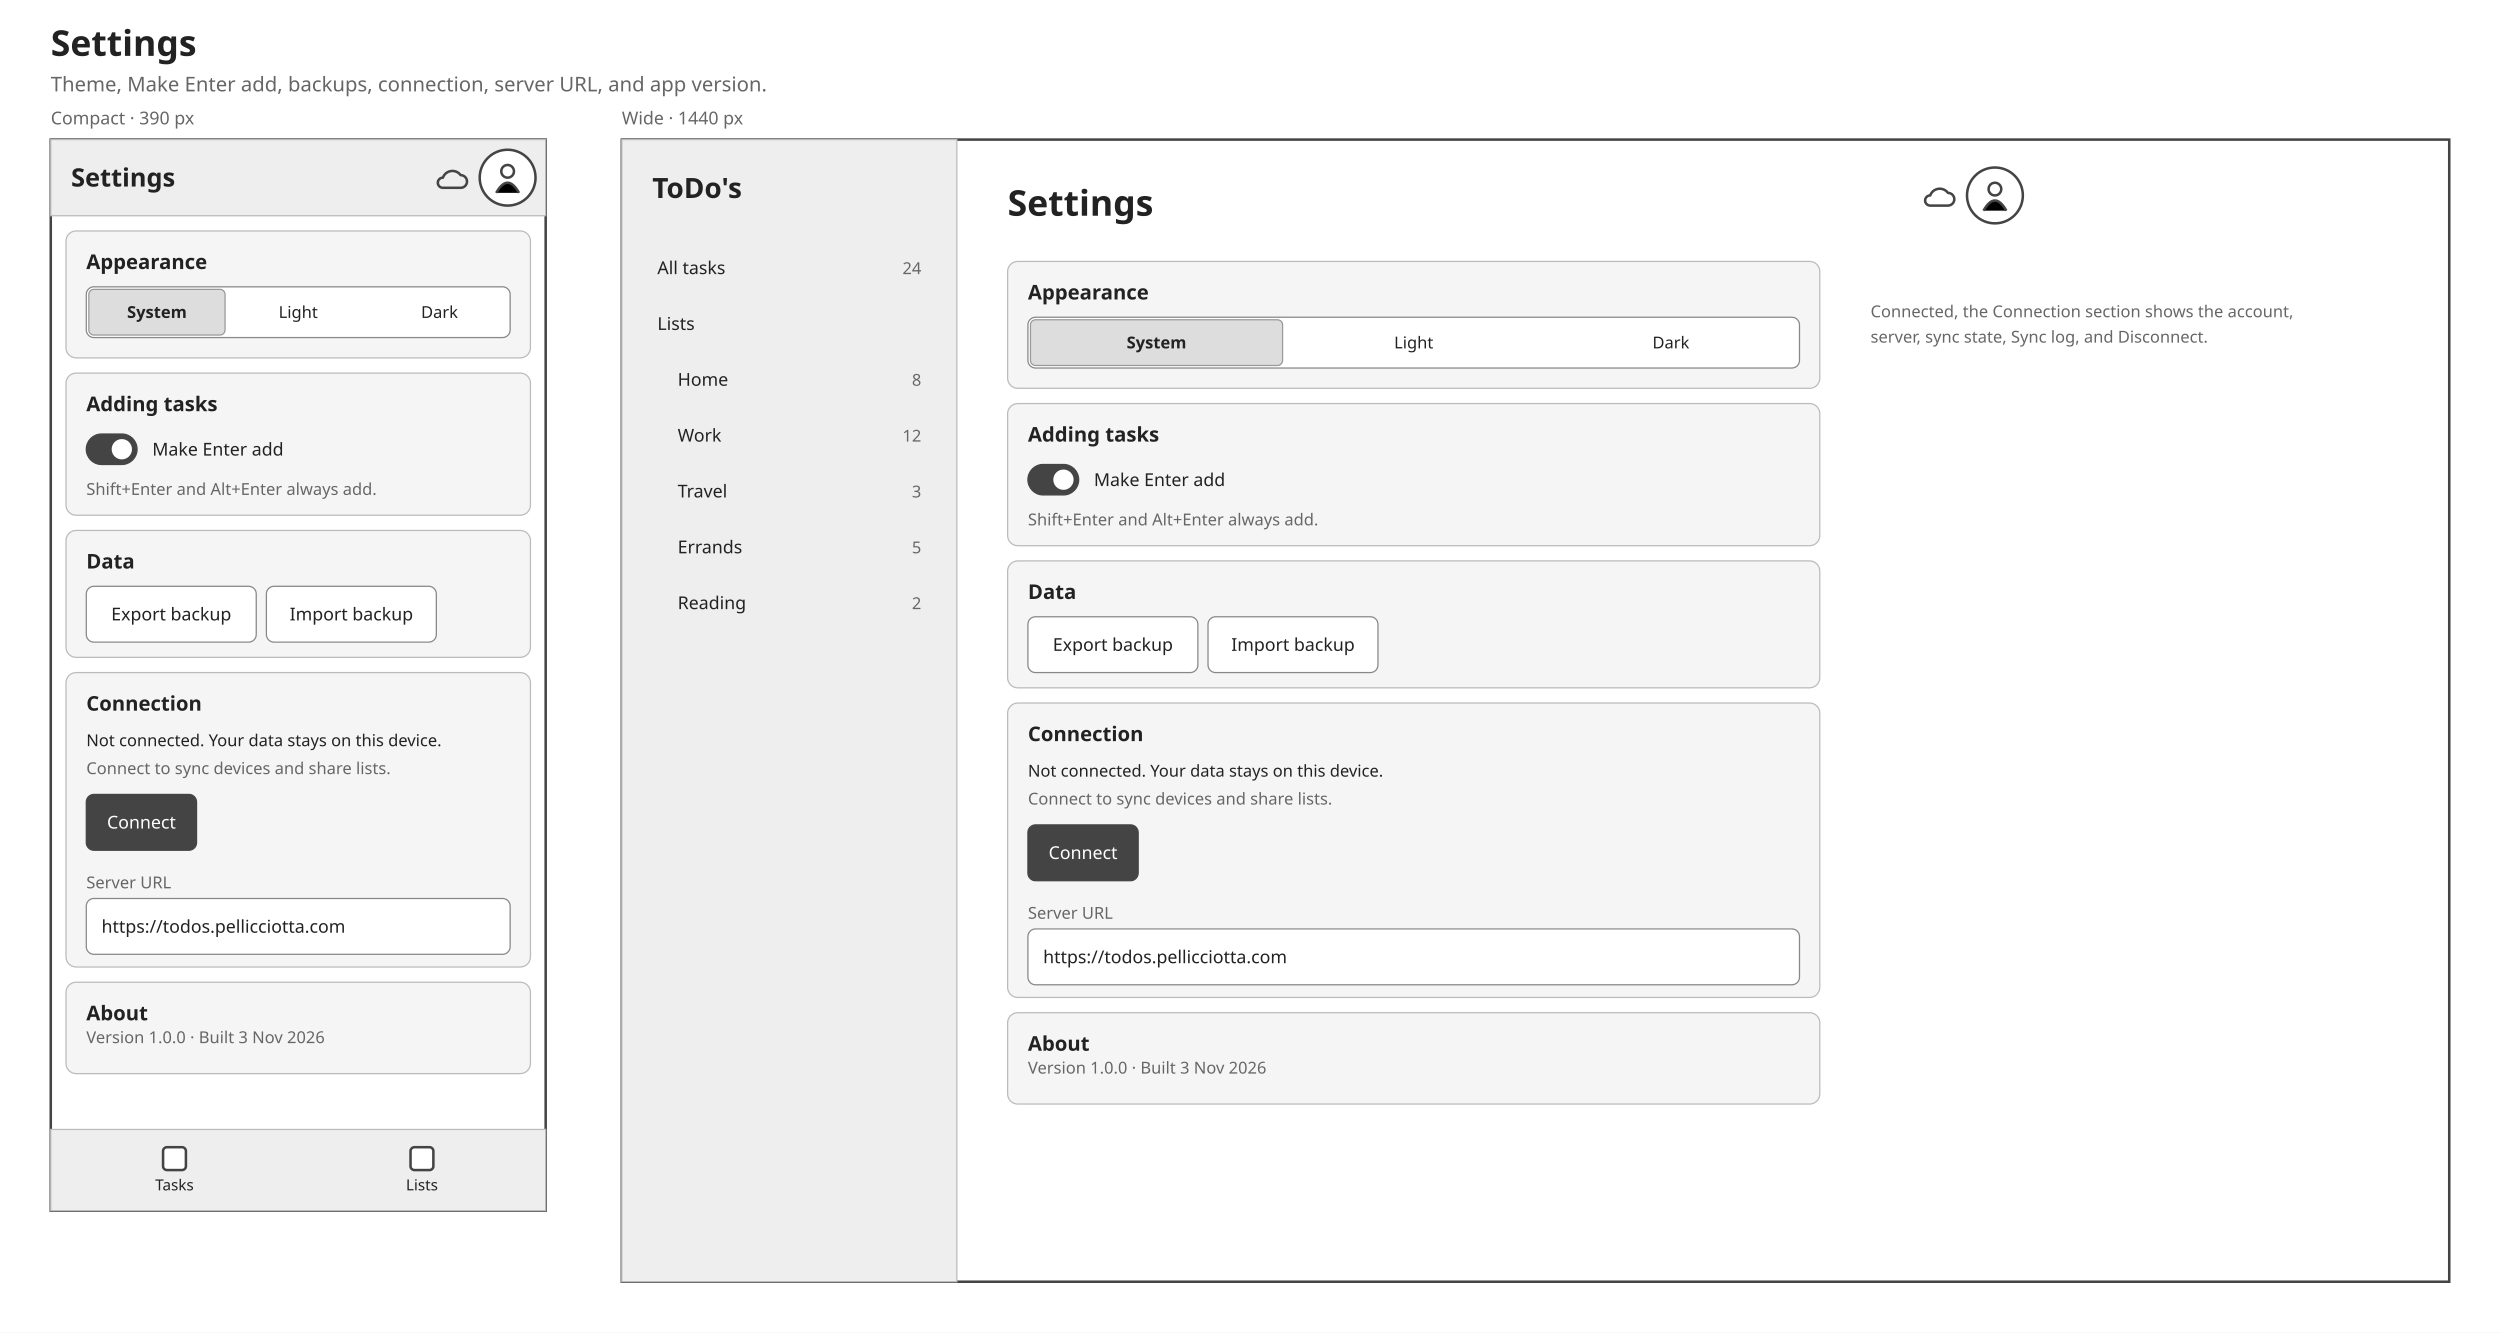
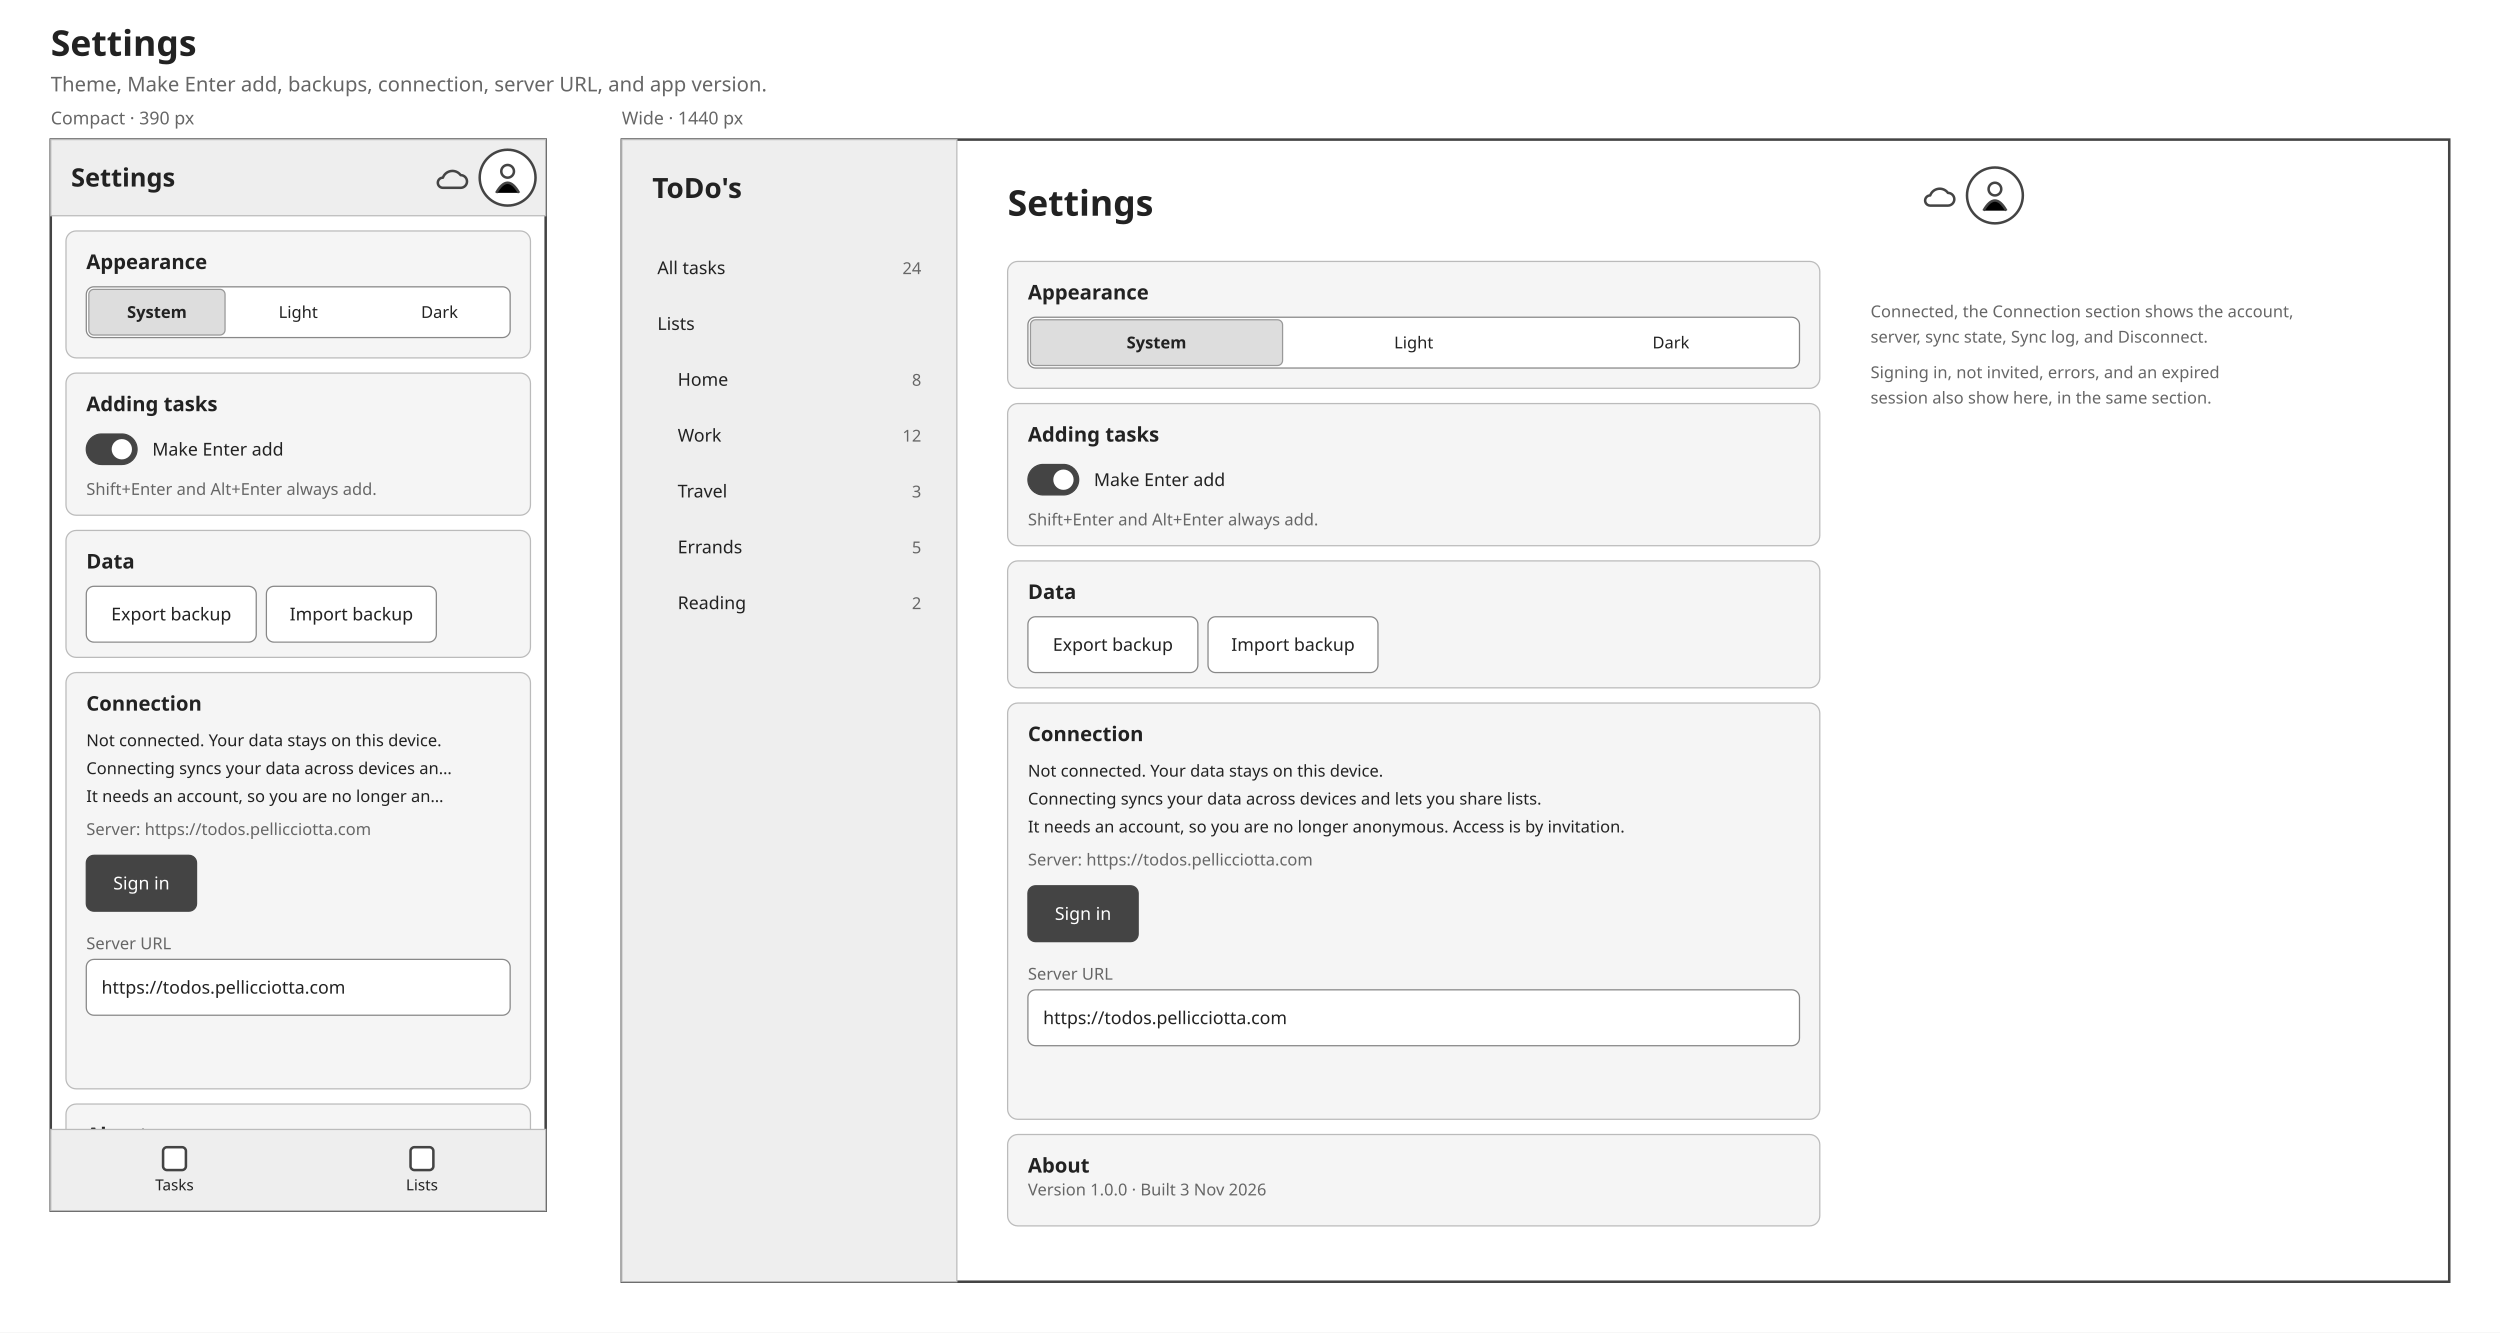
<svg xmlns="http://www.w3.org/2000/svg" width="1970" height="1050" viewBox="0 0 1970 1050">
  <style>
text { font-family: sans-serif; fill: #222222; }
.muted { fill: #666666; }
.on-primary { fill: #ffffff; }
.bold { font-weight: bold; }
rect.frame { fill: #ffffff; stroke: #444444; stroke-width: 2; }
.bar { fill: #eeeeee; stroke: #bbbbbb; }
.box { fill: #f5f5f5; stroke: #bbbbbb; }
.control { fill: #ffffff; stroke: #888888; }
.disabled { fill: #f5f5f5; stroke: #cccccc; }
.primary { fill: #444444; stroke: #444444; }
.selected { fill: #dddddd; stroke: #999999; }
.chip { fill: #eeeeee; stroke: #cccccc; }
.signal { fill: #ffffff; stroke: #222222; stroke-width: 2; }
.scrim { fill: #888888; fill-opacity: 0.5; }
.rule { stroke: #cccccc; }
.drop { stroke: #222222; stroke-width: 3; }
.icon { fill: #ffffff; stroke: #444444; stroke-width: 2; }
.icon-fill { fill: #444444; stroke: #444444; stroke-width: 2; }
.icon-mark { fill: none; stroke: #ffffff; stroke-width: 2; }
.icon-line { stroke: #444444; stroke-width: 2; }
.icon-line-open { fill: none; stroke: #444444; stroke-width: 2; stroke-linecap: round; stroke-linejoin: round; }
  </style>
  <rect x="0" y="0" width="1970" height="1050" fill="#ffffff" />
  <text x="40" y="44" font-size="28" class="bold">Settings</text>
  <text x="40" y="72" font-size="16" class="muted">Theme, Make Enter add, backups, connection, server URL, and app version.</text>
  <text x="40" y="98" font-size="14" class="muted">Compact · 390 px</text>
  <text x="490" y="98" font-size="14" class="muted">Wide · 1440 px</text>
  <g class="frame" data-width="390" data-height="844" transform="translate(40 110)">
    <rect x="0" y="0" width="390" height="844" rx="0" class="frame" />
    <rect x="0" y="0" width="390" height="60" rx="0" class="bar" />
    <circle cx="360" cy="30" r="22" class="icon" />
    <circle cx="360" cy="25" r="5" class="icon" />
    <path d="M 351 42 Q 360 26 369 42" class="icon-line" />
    <path d="M 309 38 H 323 A 5 5 0 0 0 323 28 A 8 8 0 0 0 309 30 A 4 4 0 0 0 309 38 Z" class="icon-line-open" />
    <text x="16" y="37" font-size="20" class="bold">Settings</text>
    <rect x="12" y="72" width="366" height="100" rx="8" class="box" />
    <text x="28" y="102" font-size="16" class="bold">Appearance</text>
    <rect x="28" y="116" width="334" height="40" rx="6" class="control" />
    <rect x="30" y="118" width="107.333" height="36" rx="4" class="selected" />
    <text x="83.667" y="140.55" font-size="13" class="bold" text-anchor="middle">System</text>
    <text x="195" y="140.55" font-size="13" text-anchor="middle">Light</text>
    <text x="306.333" y="140.55" font-size="13" text-anchor="middle">Dark</text>
    <rect x="12" y="184" width="366" height="112" rx="8" class="box" />
    <text x="28" y="214" font-size="16" class="bold">Adding tasks</text>
    <rect x="28" y="232" width="40" height="24" rx="12" class="primary" />
    <circle cx="56" cy="244" r="9" class="icon" />
    <text x="80" y="249" font-size="14">Make Enter add</text>
    <text x="28" y="280" font-size="13" class="muted">Shift+Enter and Alt+Enter always add.</text>
    <rect x="12" y="308" width="366" height="100" rx="8" class="box" />
    <text x="28" y="338" font-size="16" class="bold">Data</text>
    <rect x="28" y="352" width="133.92" height="44" rx="6" class="control" />
    <text x="94.96" y="378.9" font-size="14" text-anchor="middle">Export backup</text>
    <rect x="169.92" y="352" width="133.92" height="44" rx="6" class="control" />
    <text x="236.88" y="378.9" font-size="14" text-anchor="middle">Import backup</text>
-     <rect x="12" y="420" width="366" height="232" rx="8" class="box" />
+     <rect x="12" y="420" width="366" height="328" rx="8" class="box" />
    <text x="28" y="450" font-size="16" class="bold">Connection</text>
    <text x="28" y="478" font-size="13">Not connected. Your data stays on this device.</text>
-     <text x="28" y="500" font-size="13" class="muted">Connect to sync devices and share lists.</text>
-     <rect x="28" y="516" width="86.88" height="44" rx="6" class="primary" />
-     <text x="71.44" y="542.9" font-size="14" class="on-primary" text-anchor="middle">Connect</text>
-     <text x="28" y="590" font-size="13" class="muted">Server URL</text>
-     <rect x="28" y="598" width="334" height="44" rx="6" class="control" />
-     <text x="40" y="625" font-size="14">https://todos.pellicciotta.com</text>
-     <rect x="12" y="664" width="366" height="72" rx="8" class="box" />
-     <text x="28" y="694" font-size="16" class="bold">About</text>
-     <text x="28" y="712" font-size="13" class="muted">Version 1.0.0 · Built 3 Nov 2026</text>
+     <text x="28" y="500" font-size="13">Connecting syncs your data across devices an…</text>
+     <text x="28" y="522" font-size="13">It needs an account, so you are no longer an…</text>
+     <text x="28" y="548" font-size="13" class="muted">Server: https://todos.pellicciotta.com</text>
+     <rect x="28" y="564" width="86.88" height="44" rx="6" class="primary" />
+     <text x="71.44" y="590.9" font-size="14" class="on-primary" text-anchor="middle">Sign in</text>
+     <text x="28" y="638" font-size="13" class="muted">Server URL</text>
+     <rect x="28" y="646" width="334" height="44" rx="6" class="control" />
+     <text x="40" y="673" font-size="14">https://todos.pellicciotta.com</text>
+     <rect x="12" y="760" width="366" height="72" rx="8" class="box" />
+     <text x="28" y="790" font-size="16" class="bold">About</text>
+     <text x="28" y="808" font-size="13" class="muted">Version 1.0.0 · Built 3 Nov 2026</text>
    <rect x="0" y="780" width="390" height="64" rx="0" class="bar" />
    <rect x="88.5" y="794" width="18" height="18" rx="3" class="icon" />
    <text x="97.5" y="828" font-size="12" text-anchor="middle">Tasks</text>
    <rect x="283.5" y="794" width="18" height="18" rx="3" class="icon" />
    <text x="292.5" y="828" font-size="12" text-anchor="middle">Lists</text>
  </g>
  <g class="frame" data-width="1440" data-height="900" transform="translate(490 110)">
    <rect x="0" y="0" width="1440" height="900" rx="0" class="frame" />
    <rect x="0" y="0" width="264" height="900" rx="0" class="bar" />
    <text x="24" y="46" font-size="22" class="bold">ToDo's</text>
    <text x="28" y="106" font-size="14">All tasks</text>
    <text x="236" y="106" font-size="13" class="muted" text-anchor="end">24</text>
    <text x="28" y="150" font-size="14">Lists</text>
    <text x="44" y="194" font-size="14">Home</text>
    <text x="236" y="194" font-size="13" class="muted" text-anchor="end">8</text>
    <text x="44" y="238" font-size="14">Work</text>
    <text x="236" y="238" font-size="13" class="muted" text-anchor="end">12</text>
    <text x="44" y="282" font-size="14">Travel</text>
    <text x="236" y="282" font-size="13" class="muted" text-anchor="end">3</text>
    <text x="44" y="326" font-size="14">Errands</text>
    <text x="236" y="326" font-size="13" class="muted" text-anchor="end">5</text>
    <text x="44" y="370" font-size="14">Reading</text>
    <text x="236" y="370" font-size="13" class="muted" text-anchor="end">2</text>
    <circle cx="1082" cy="44" r="22" class="icon" />
    <circle cx="1082" cy="39" r="5" class="icon" />
    <path d="M 1073 56 Q 1082 40 1091 56" class="icon-line" />
    <path d="M 1031 52 H 1045 A 5 5 0 0 0 1045 42 A 8 8 0 0 0 1031 44 A 4 4 0 0 0 1031 52 Z" class="icon-line-open" />
    <text x="304" y="60" font-size="28" class="bold">Settings</text>
    <rect x="304" y="96" width="640" height="100" rx="8" class="box" />
    <text x="320" y="126" font-size="16" class="bold">Appearance</text>
    <rect x="320" y="140" width="608" height="40" rx="6" class="control" />
    <rect x="322" y="142" width="198.667" height="36" rx="4" class="selected" />
    <text x="421.333" y="164.55" font-size="13" class="bold" text-anchor="middle">System</text>
    <text x="624" y="164.55" font-size="13" text-anchor="middle">Light</text>
    <text x="826.667" y="164.55" font-size="13" text-anchor="middle">Dark</text>
    <rect x="304" y="208" width="640" height="112" rx="8" class="box" />
    <text x="320" y="238" font-size="16" class="bold">Adding tasks</text>
    <rect x="320" y="256" width="40" height="24" rx="12" class="primary" />
    <circle cx="348" cy="268" r="9" class="icon" />
    <text x="372" y="273" font-size="14">Make Enter add</text>
    <text x="320" y="304" font-size="13" class="muted">Shift+Enter and Alt+Enter always add.</text>
    <rect x="304" y="332" width="640" height="100" rx="8" class="box" />
    <text x="320" y="362" font-size="16" class="bold">Data</text>
    <rect x="320" y="376" width="133.92" height="44" rx="6" class="control" />
    <text x="386.96" y="402.9" font-size="14" text-anchor="middle">Export backup</text>
    <rect x="461.92" y="376" width="133.92" height="44" rx="6" class="control" />
    <text x="528.88" y="402.9" font-size="14" text-anchor="middle">Import backup</text>
-     <rect x="304" y="444" width="640" height="232" rx="8" class="box" />
+     <rect x="304" y="444" width="640" height="328" rx="8" class="box" />
    <text x="320" y="474" font-size="16" class="bold">Connection</text>
    <text x="320" y="502" font-size="13">Not connected. Your data stays on this device.</text>
-     <text x="320" y="524" font-size="13" class="muted">Connect to sync devices and share lists.</text>
-     <rect x="320" y="540" width="86.88" height="44" rx="6" class="primary" />
-     <text x="363.44" y="566.9" font-size="14" class="on-primary" text-anchor="middle">Connect</text>
-     <text x="320" y="614" font-size="13" class="muted">Server URL</text>
-     <rect x="320" y="622" width="608" height="44" rx="6" class="control" />
-     <text x="332" y="649" font-size="14">https://todos.pellicciotta.com</text>
-     <rect x="304" y="688" width="640" height="72" rx="8" class="box" />
-     <text x="320" y="718" font-size="16" class="bold">About</text>
-     <text x="320" y="736" font-size="13" class="muted">Version 1.0.0 · Built 3 Nov 2026</text>
+     <text x="320" y="524" font-size="13">Connecting syncs your data across devices and lets you share lists.</text>
+     <text x="320" y="546" font-size="13">It needs an account, so you are no longer anonymous. Access is by invitation.</text>
+     <text x="320" y="572" font-size="13" class="muted">Server: https://todos.pellicciotta.com</text>
+     <rect x="320" y="588" width="86.88" height="44" rx="6" class="primary" />
+     <text x="363.44" y="614.9" font-size="14" class="on-primary" text-anchor="middle">Sign in</text>
+     <text x="320" y="662" font-size="13" class="muted">Server URL</text>
+     <rect x="320" y="670" width="608" height="44" rx="6" class="control" />
+     <text x="332" y="697" font-size="14">https://todos.pellicciotta.com</text>
+     <rect x="304" y="784" width="640" height="72" rx="8" class="box" />
+     <text x="320" y="814" font-size="16" class="bold">About</text>
+     <text x="320" y="832" font-size="13" class="muted">Version 1.0.0 · Built 3 Nov 2026</text>
    <text x="984" y="140" font-size="13" class="muted">Connected, the Connection section shows the account,</text>
    <text x="984" y="160" font-size="13" class="muted">server, sync state, Sync log, and Disconnect.</text>
+     <text x="984" y="188" font-size="13" class="muted">Signing in, not invited, errors, and an expired</text>
+     <text x="984" y="208" font-size="13" class="muted">session also show here, in the same section.</text>
  </g>
</svg>
